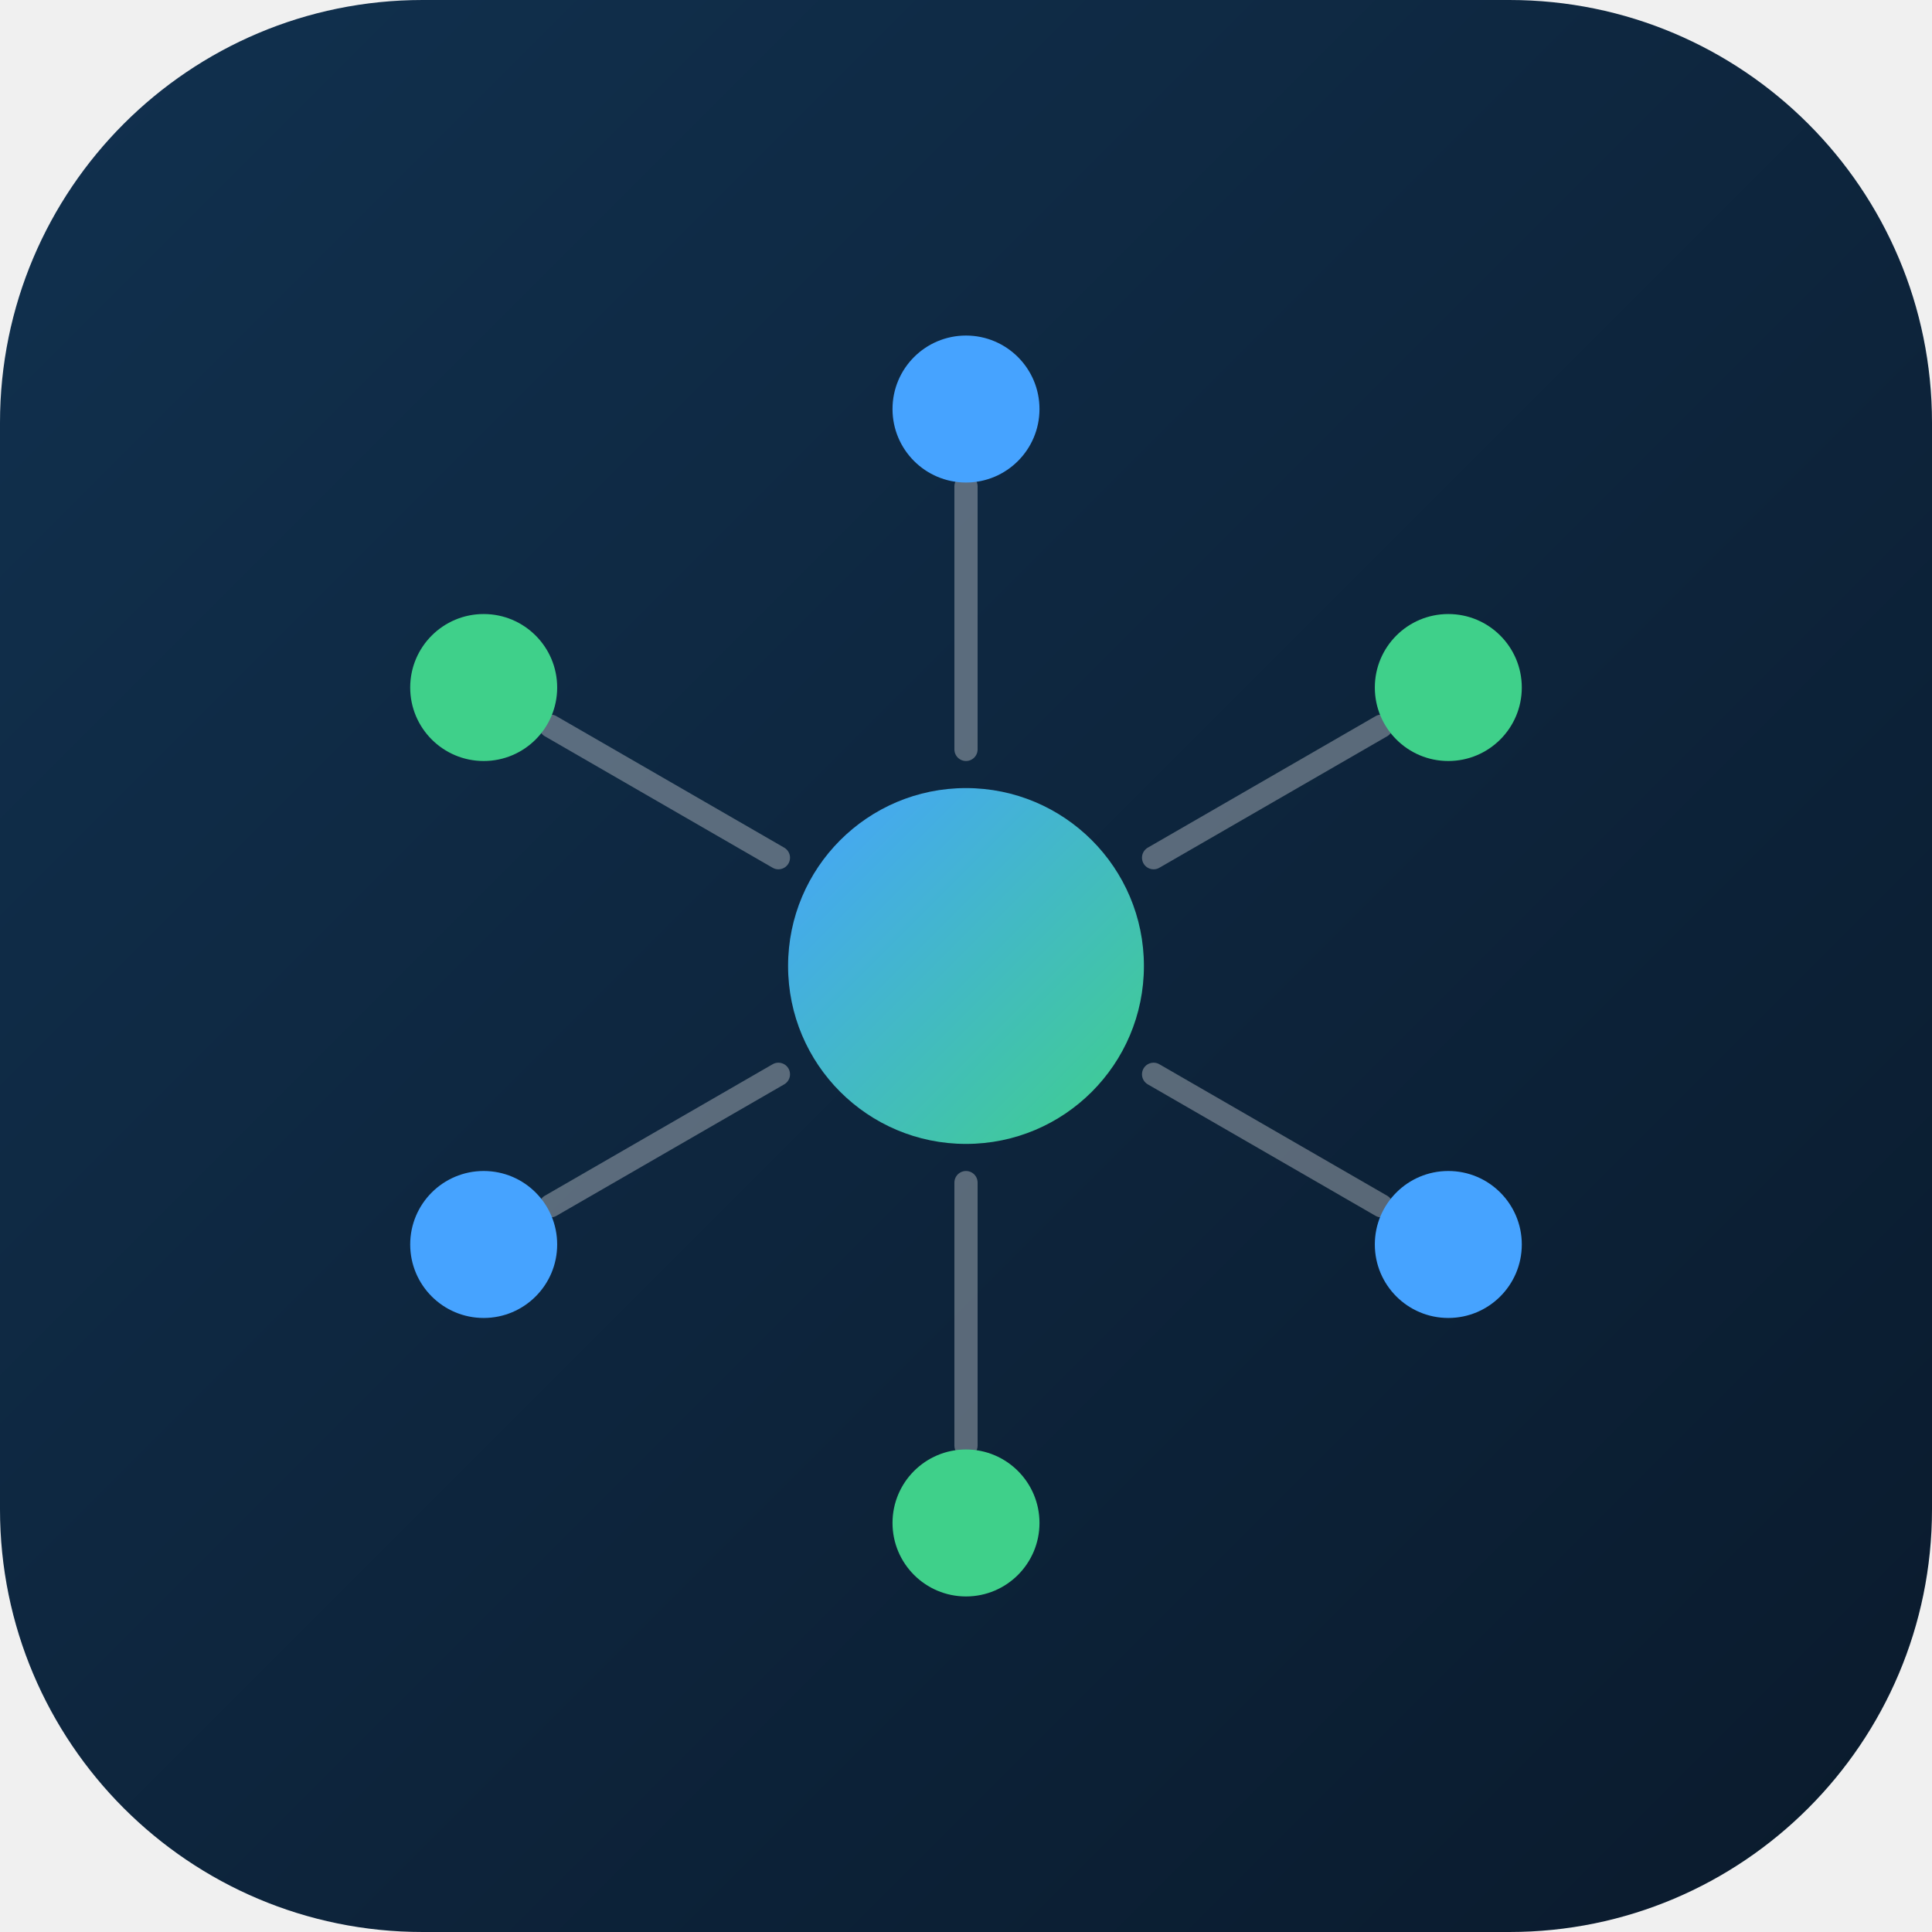
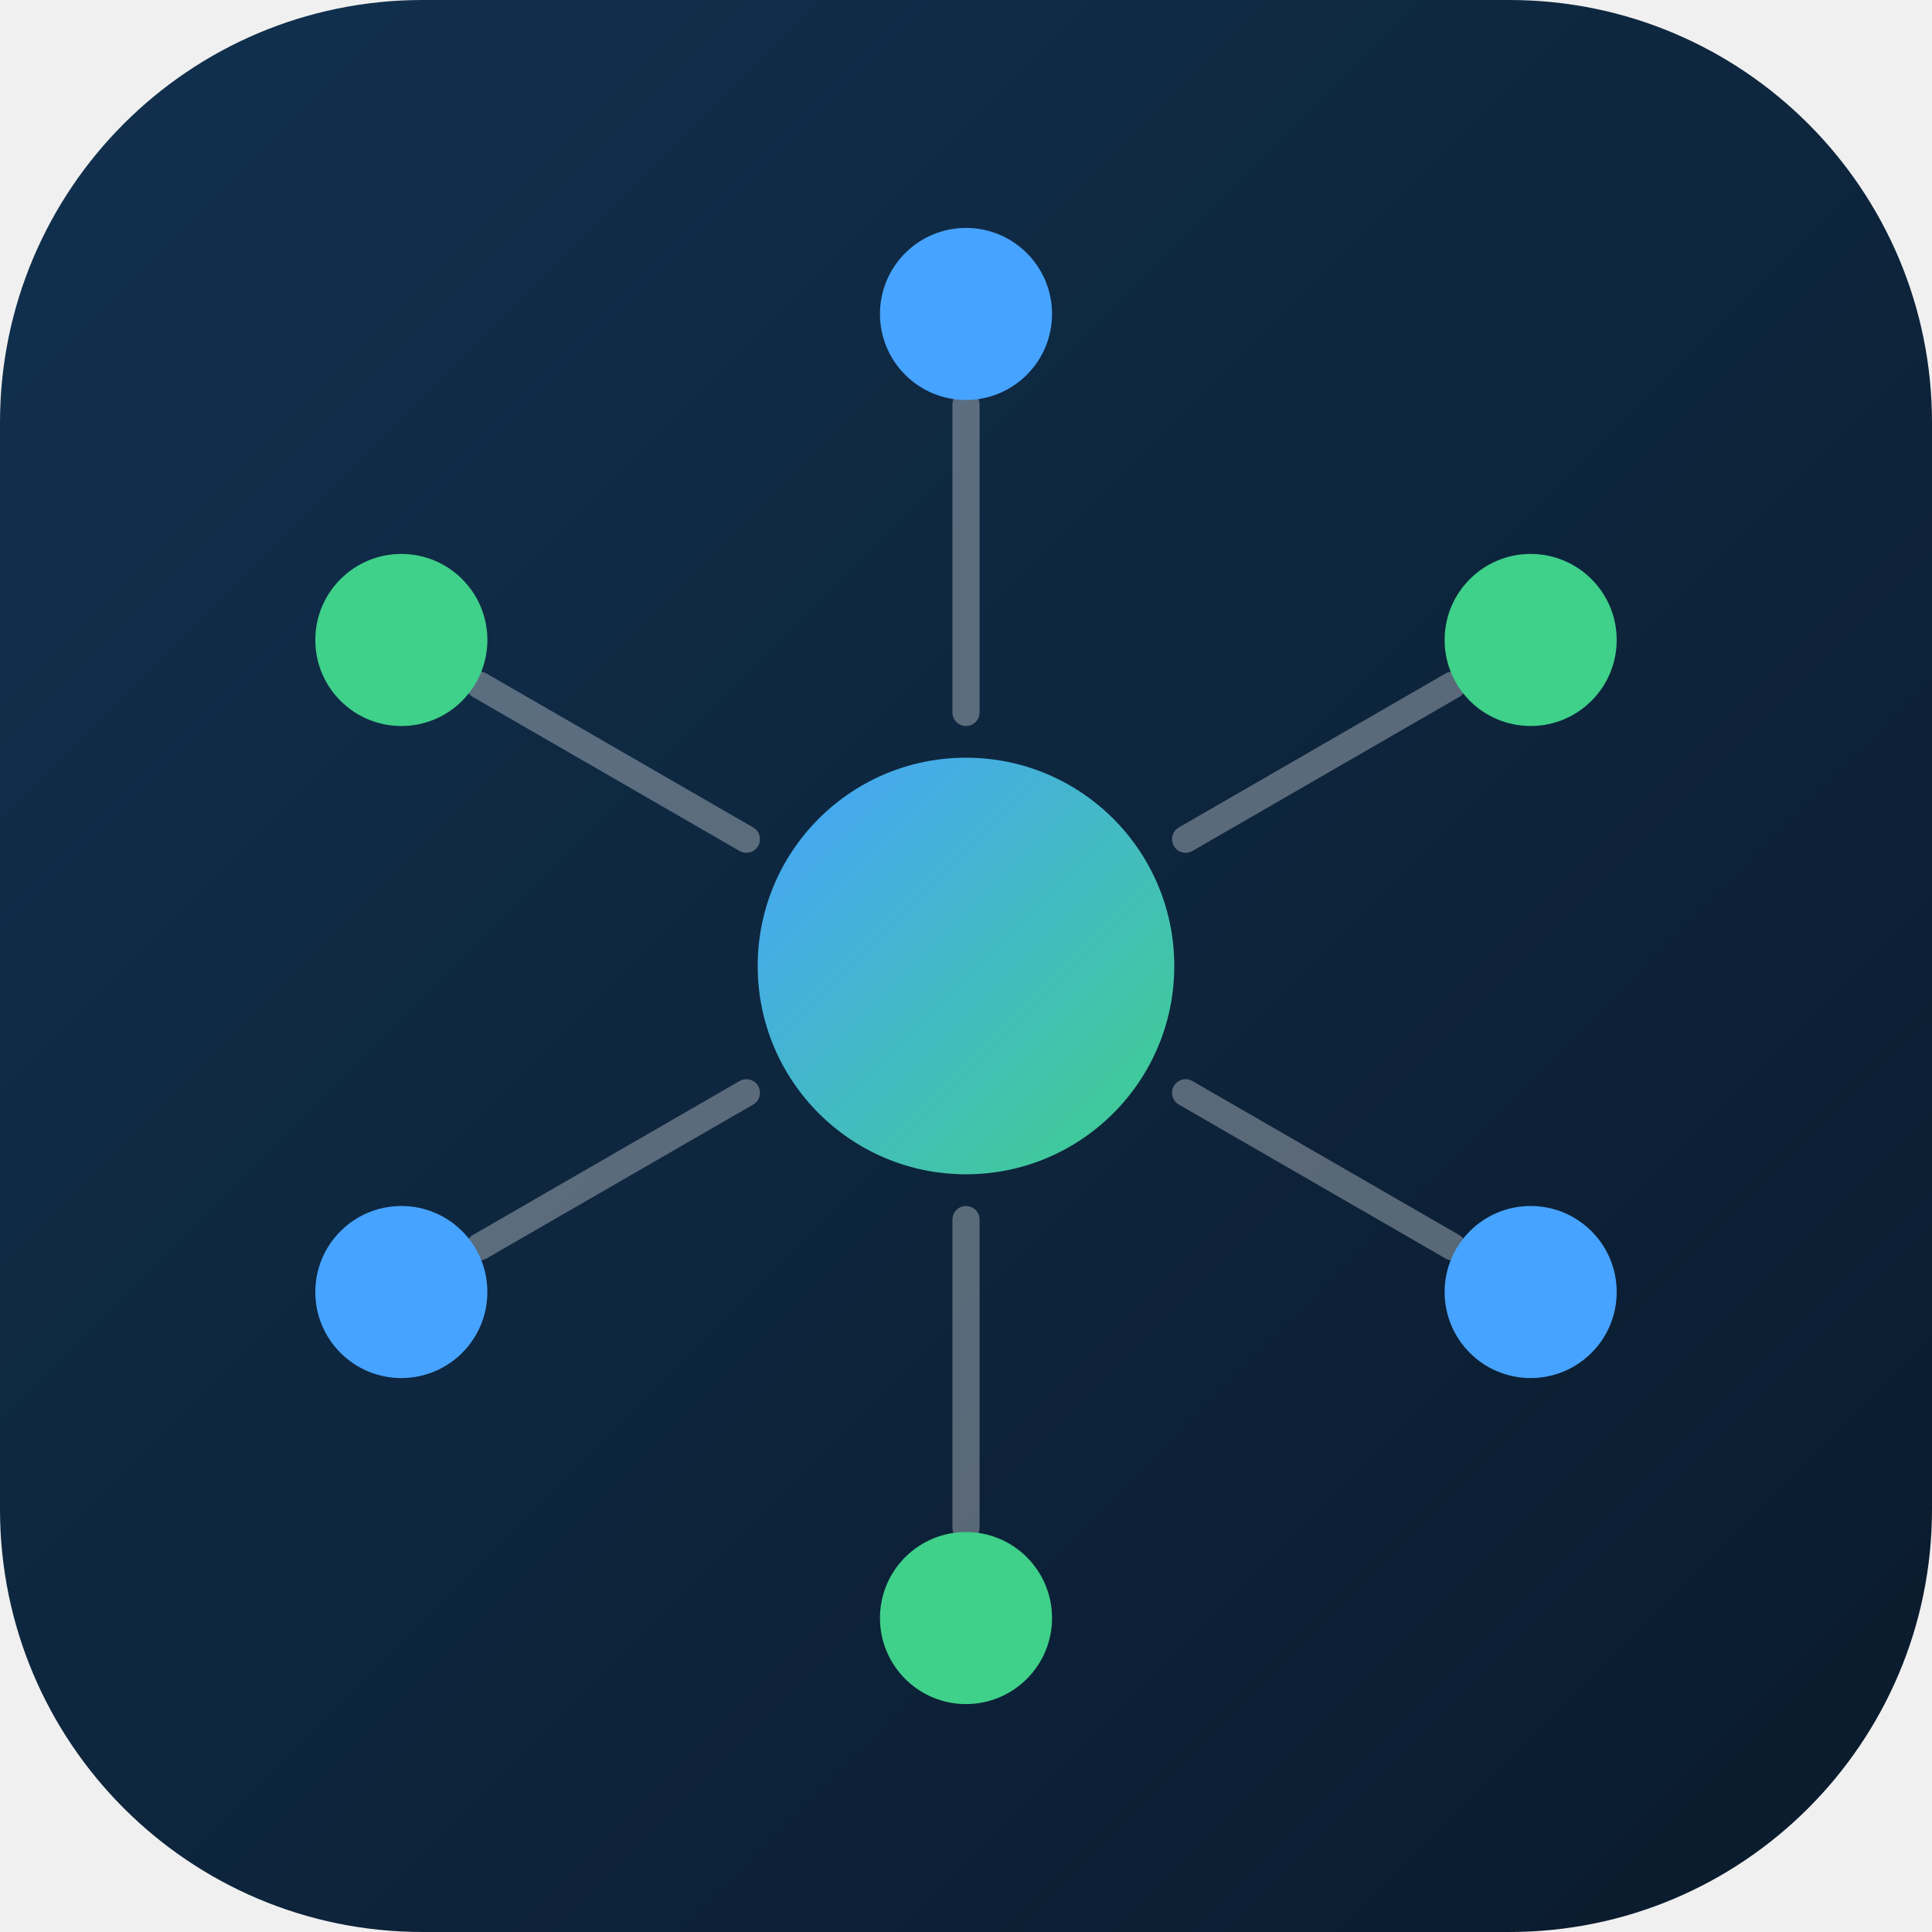
<svg xmlns="http://www.w3.org/2000/svg" width="512" height="512" viewBox="0 0 512 512" fill="none" role="img" aria-label="Wallet360">
  <defs>
    <linearGradient id="bg" x1="0" y1="0" x2="1" y2="1">
      <stop offset="0" stop-color="#11314F" />
      <stop offset="1" stop-color="#0A1A2C" />
    </linearGradient>
    <linearGradient id="core" x1="0" y1="0" x2="1" y2="1">
      <stop offset="0" stop-color="#46A3FF" />
      <stop offset="1" stop-color="#3FD08A" />
    </linearGradient>
  </defs>
  <rect width="512" height="512" rx="112" fill="url(#bg)" />
-   <g transform="translate(256 256) scale(2.05) translate(-90 -90)">
+   <g transform="translate(256 256) scale(2.4) translate(-90 -90)">
    <g stroke="#FFFFFF" stroke-opacity="0.32" stroke-width="3" stroke-linecap="round">
      <line x1="90" y1="28" x2="90" y2="62" />
      <line x1="143.7" y1="59" x2="114.25" y2="76" />
      <line x1="143.7" y1="121" x2="114.25" y2="104" />
      <line x1="90" y1="152" x2="90" y2="118" />
      <line x1="36.3" y1="121" x2="65.75" y2="104" />
      <line x1="36.3" y1="59" x2="65.75" y2="76" />
    </g>
    <circle cx="90" cy="18" r="9.5" fill="#46A3FF" />
    <circle cx="152.35" cy="54" r="9.5" fill="#3FD08A" />
    <circle cx="152.35" cy="126" r="9.5" fill="#46A3FF" />
    <circle cx="90" cy="162" r="9.5" fill="#3FD08A" />
    <circle cx="27.65" cy="126" r="9.5" fill="#46A3FF" />
    <circle cx="27.65" cy="54" r="9.5" fill="#3FD08A" />
    <circle cx="90" cy="90" r="23" fill="url(#core)" />
  </g>
</svg>
